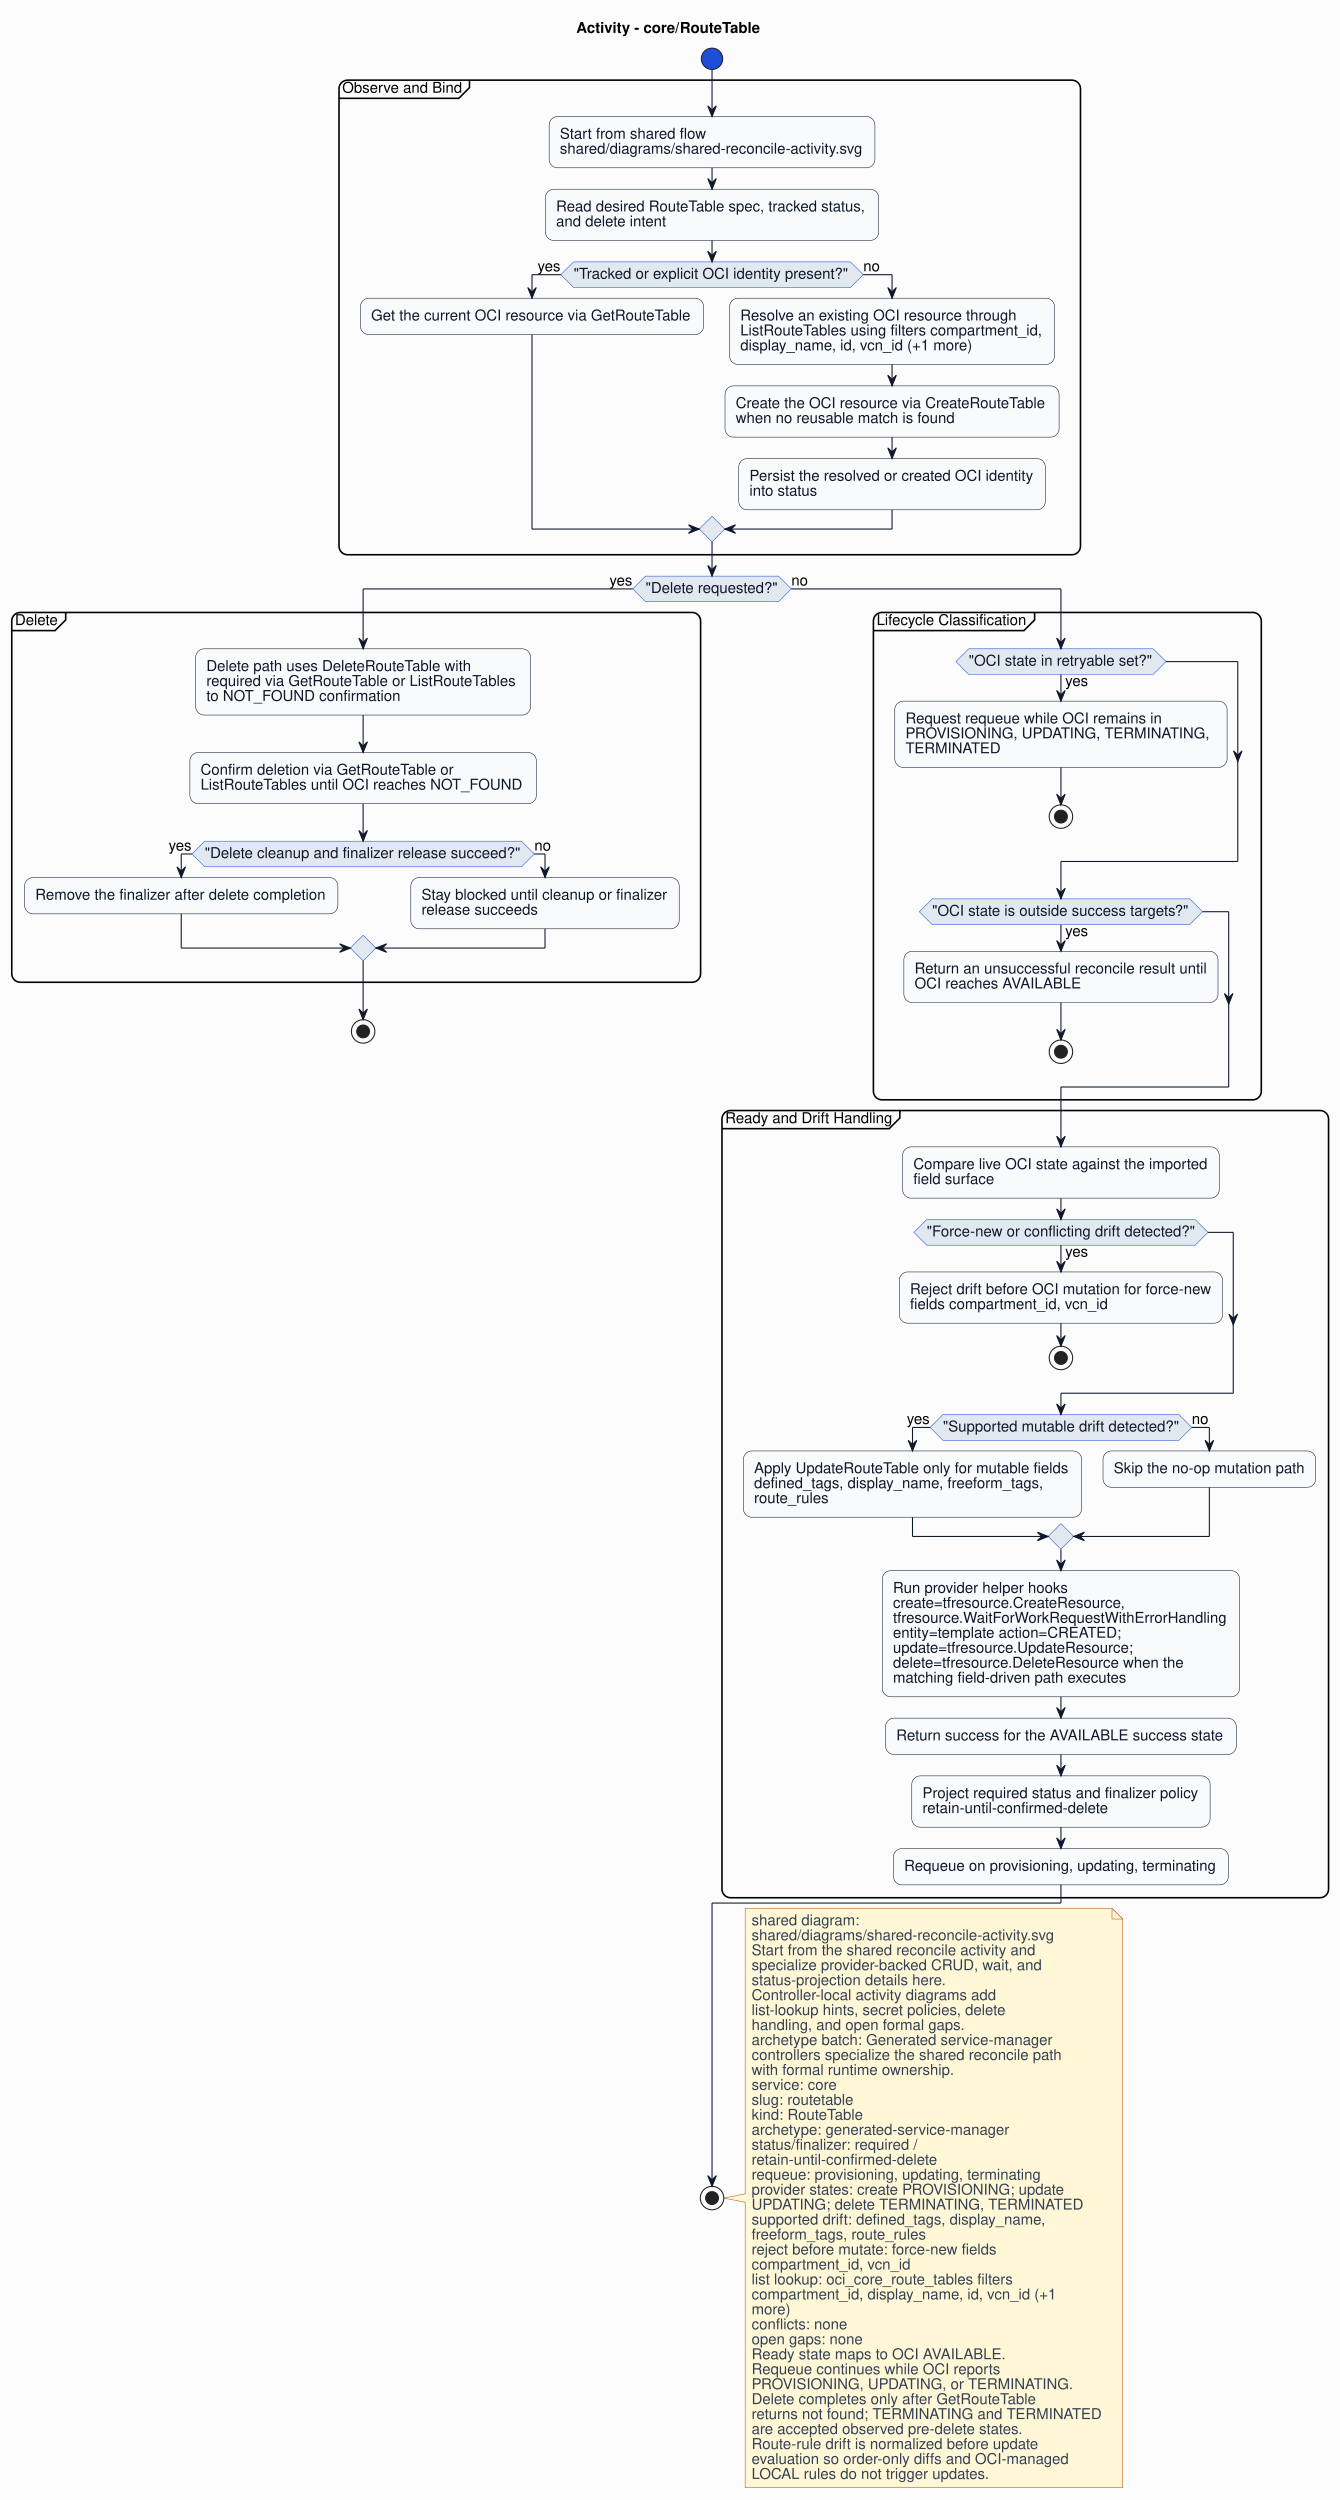
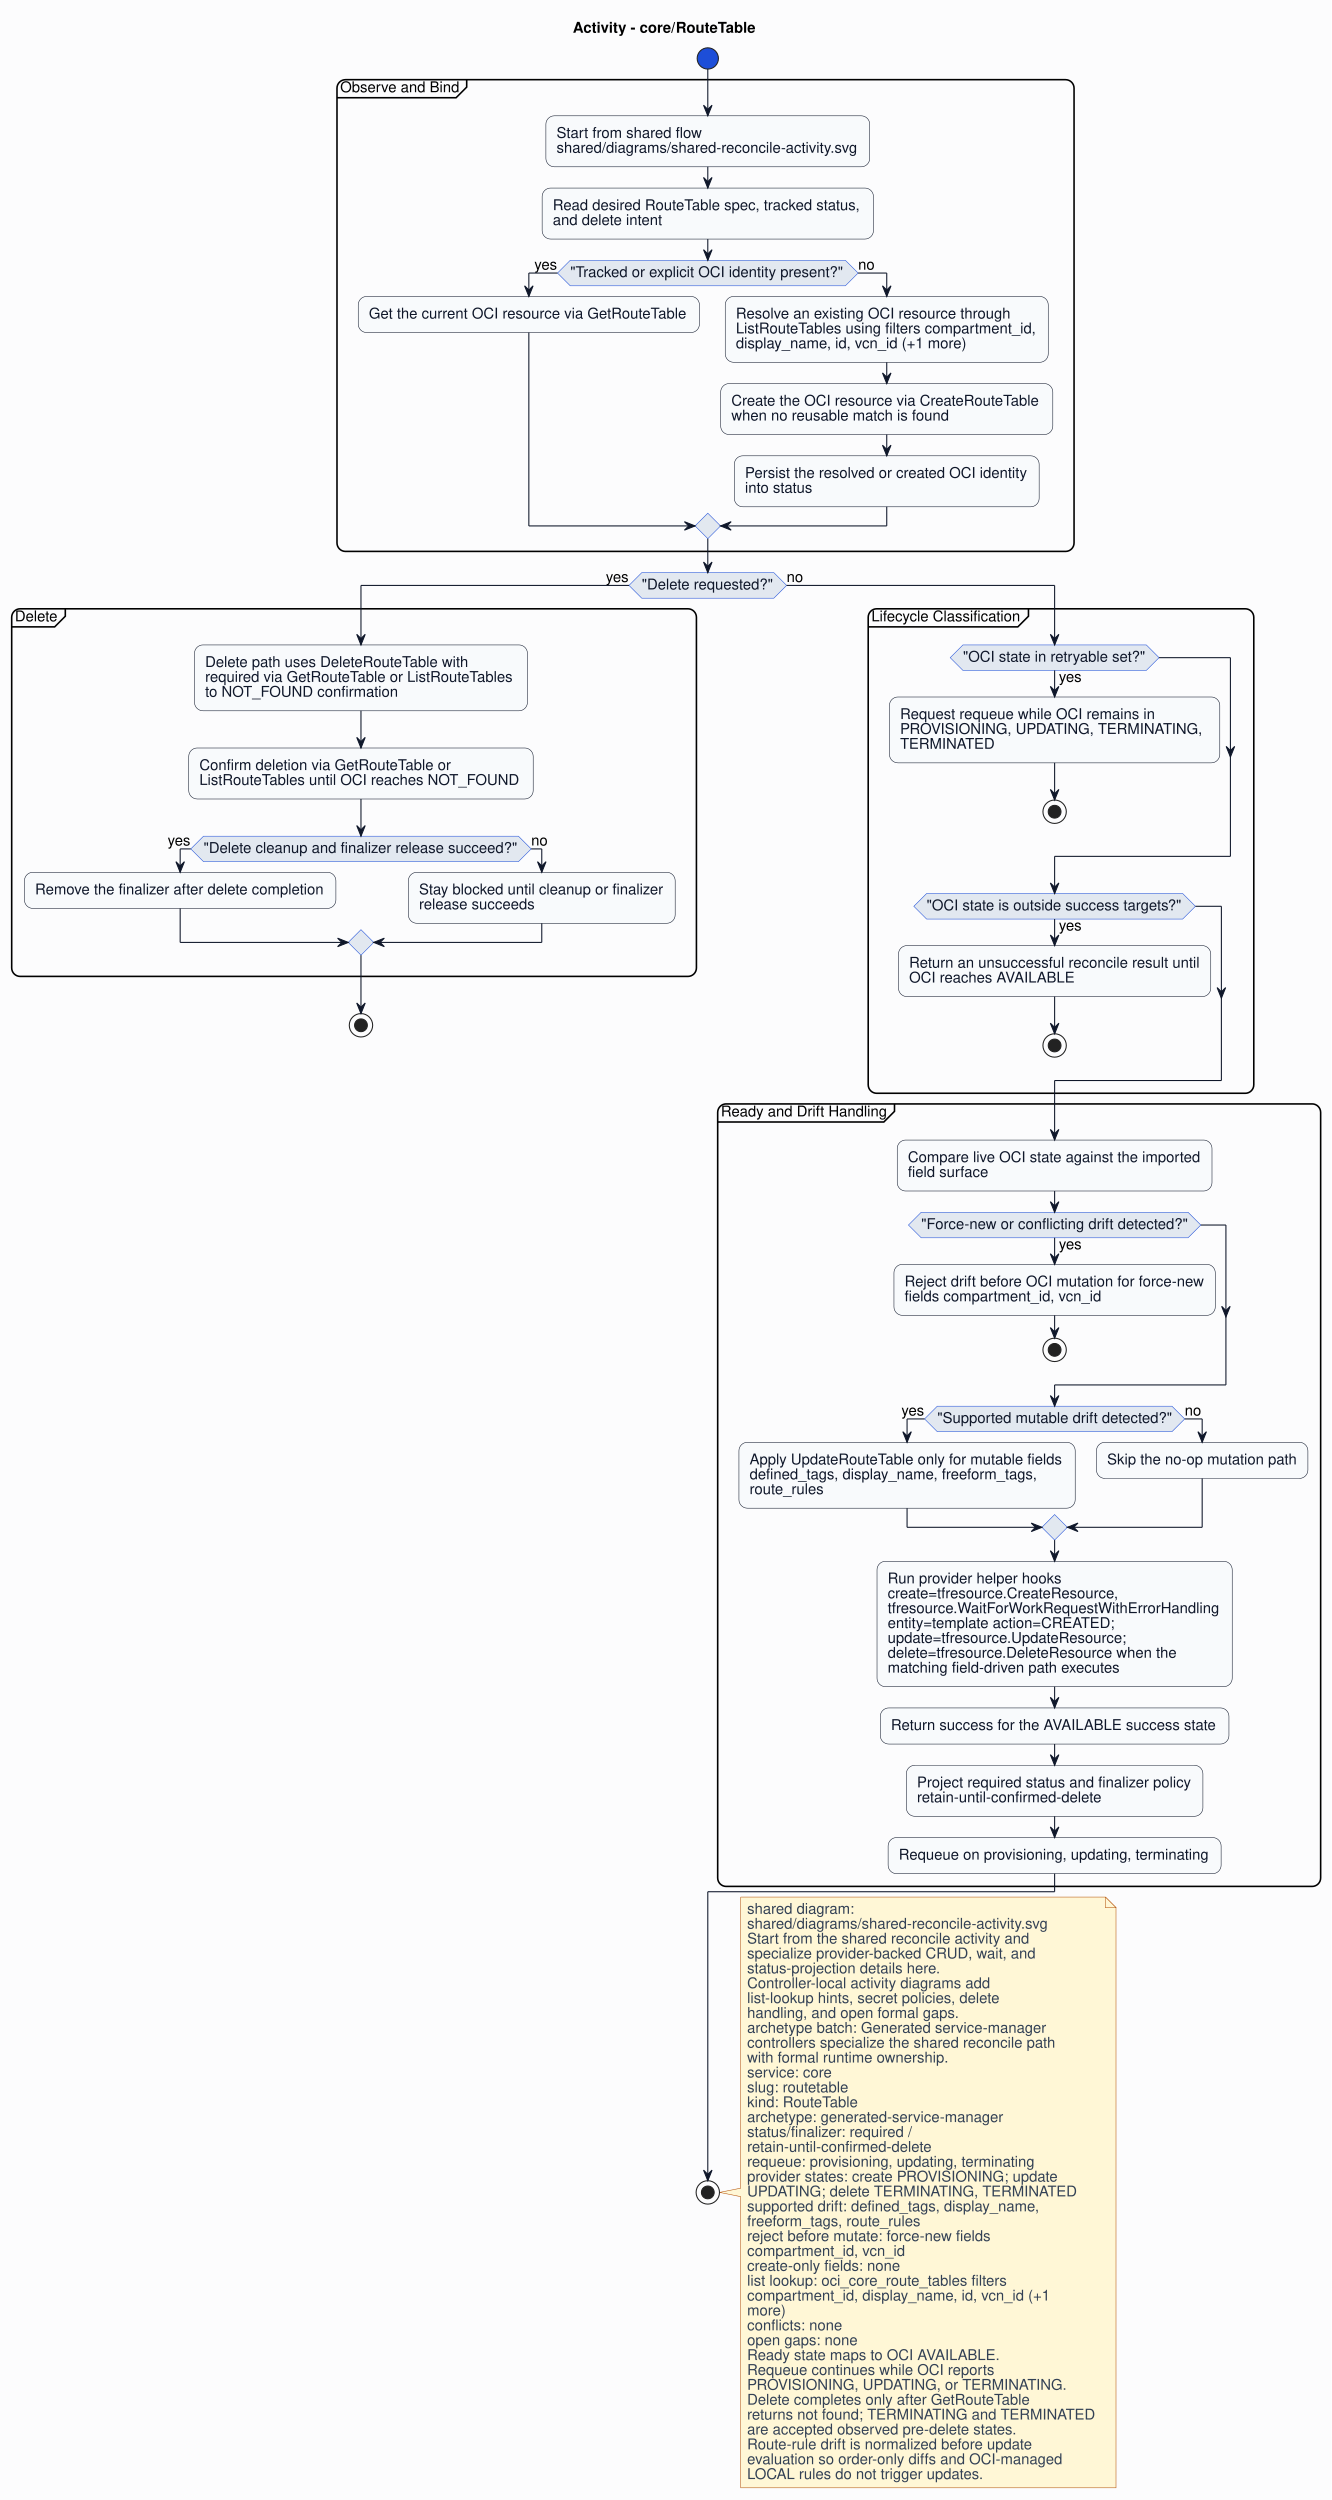
- <svg xmlns="http://www.w3.org/2000/svg" contentStyleType="text/css" data-diagram-type="ACTIVITY" height="2339px" preserveAspectRatio="none" style="width:1253px;height:2339px;background:#FCFCFD;" version="1.1" viewBox="0 0 1253 2339" width="1253px" zoomAndPan="magnify">
+ <svg xmlns="http://www.w3.org/2000/svg" contentStyleType="text/css" data-diagram-type="ACTIVITY" height="2353px" preserveAspectRatio="none" style="width:1253px;height:2353px;background:#FCFCFD;" version="1.1" viewBox="0 0 1253 2353" width="1253px" zoomAndPan="magnify">
  <defs />
  <g>
-     <rect fill="#FCFCFD" height="2339" style="stroke:none;stroke-width:1;" width="1253" x="0" y="0" />
+     <rect fill="#FCFCFD" height="2353" style="stroke:none;stroke-width:1;" width="1253" x="0" y="0" />
    <g class="title" data-source-line="10">
      <text fill="#000000" font-family="Helvetica" font-size="14" font-weight="bold" lengthAdjust="spacing" textLength="172.703" x="539.143" y="30.78">Activity - core/RouteTable</text>
    </g>
    <ellipse cx="666.177" cy="55" fill="#1D4ED8" rx="10" ry="10" style="stroke:#222222;stroke-width:1;" />
    <rect fill="none" height="444" rx="8" ry="8" style="stroke:#000000;stroke-width:1.5;" width="693.722" x="317.178" y="75" />
    <path d="M439.246,75 L439.246,82 L429.246,92 L317.178,92" fill="none" style="stroke:#000000;stroke-width:1.5;" />
    <text fill="#000000" font-family="Helvetica" font-size="14" lengthAdjust="spacing" textLength="112.068" x="320.178" y="86.78">Observe and Bind</text>
    <rect fill="#F8FAFC" height="48" rx="8" ry="8" style="stroke:#0F172A;stroke-width:0.5;" width="304.785" x="513.784" y="109" />
    <text fill="#0F172A" font-family="Helvetica" font-size="14" lengthAdjust="spacing" textLength="136.938" x="523.784" y="129.78">Start from shared flow</text>
    <text fill="#0F172A" font-family="Helvetica" font-size="14" lengthAdjust="spacing" textLength="284.785" x="523.784" y="143.78">shared/diagrams/shared-reconcile-activity.svg</text>
    <rect fill="#F8FAFC" height="48" rx="8" ry="8" style="stroke:#0F172A;stroke-width:0.5;" width="311.826" x="510.264" y="177" />
    <text fill="#0F172A" font-family="Helvetica" font-size="14" lengthAdjust="spacing" textLength="291.826" x="520.264" y="197.78">Read desired RouteTable spec, tracked status,</text>
    <text fill="#0F172A" font-family="Helvetica" font-size="14" lengthAdjust="spacing" textLength="103.53" x="520.264" y="211.78">and delete intent</text>
    <polygon fill="#E2E8F0" points="536.711,245,795.643,245,807.643,257,795.643,269,536.711,269,524.711,257,536.711,245" style="stroke:#1D4ED8;stroke-width:0.5;" />
    <text fill="#0F172A" font-family="Helvetica" font-size="14" lengthAdjust="spacing" textLength="258.932" x="536.711" y="260.78">"Tracked or explicit OCI identity present?"</text>
    <text fill="#000000" font-family="Helvetica" font-size="14" lengthAdjust="spacing" textLength="21.786" x="502.925" y="253.78">yes</text>
    <text fill="#000000" font-family="Helvetica" font-size="14" lengthAdjust="spacing" textLength="15.572" x="807.643" y="253.78">no</text>
    <rect fill="#F8FAFC" height="34" rx="8" ry="8" style="stroke:#0F172A;stroke-width:0.5;" width="321.137" x="337.178" y="279" />
    <text fill="#0F172A" font-family="Helvetica" font-size="14" lengthAdjust="spacing" textLength="301.137" x="347.178" y="299.78">Get the current OCI resource via GetRouteTable</text>
    <rect fill="#F8FAFC" height="62" rx="8" ry="8" style="stroke:#0F172A;stroke-width:0.5;" width="304.019" x="682.597" y="279" />
    <text fill="#0F172A" font-family="Helvetica" font-size="14" lengthAdjust="spacing" textLength="259.909" x="692.597" y="299.78">Resolve an existing OCI resource through</text>
    <text fill="#0F172A" font-family="Helvetica" font-size="14" lengthAdjust="spacing" textLength="284.019" x="692.597" y="313.78">ListRouteTables using filters compartment_id,</text>
    <text fill="#0F172A" font-family="Helvetica" font-size="14" lengthAdjust="spacing" textLength="218.272" x="692.597" y="327.78">display_name, id, vcn_id (+1 more)</text>
    <rect fill="#F8FAFC" height="48" rx="8" ry="8" style="stroke:#0F172A;stroke-width:0.5;" width="312.585" x="678.315" y="361" />
    <text fill="#0F172A" font-family="Helvetica" font-size="14" lengthAdjust="spacing" textLength="292.585" x="688.315" y="381.78">Create the OCI resource via CreateRouteTable</text>
    <text fill="#0F172A" font-family="Helvetica" font-size="14" lengthAdjust="spacing" textLength="205.461" x="688.315" y="395.78">when no reusable match is found</text>
    <rect fill="#F8FAFC" height="48" rx="8" ry="8" style="stroke:#0F172A;stroke-width:0.5;" width="286.896" x="691.159" y="429" />
    <text fill="#0F172A" font-family="Helvetica" font-size="14" lengthAdjust="spacing" textLength="266.896" x="701.159" y="449.78">Persist the resolved or created OCI identity</text>
    <text fill="#0F172A" font-family="Helvetica" font-size="14" lengthAdjust="spacing" textLength="63.813" x="701.159" y="463.78">into status</text>
    <polygon fill="#E2E8F0" points="666.177,483,678.177,495,666.177,507,654.177,495,666.177,483" style="stroke:#1D4ED8;stroke-width:0.5;" />
    <polygon fill="#E2E8F0" points="604,539,728.353,539,740.353,551,728.353,563,604,563,592,551,604,539" style="stroke:#1D4ED8;stroke-width:0.5;" />
    <text fill="#0F172A" font-family="Helvetica" font-size="14" lengthAdjust="spacing" textLength="124.353" x="604" y="554.78">"Delete requested?"</text>
    <text fill="#000000" font-family="Helvetica" font-size="14" lengthAdjust="spacing" textLength="21.786" x="570.214" y="547.78">yes</text>
    <text fill="#000000" font-family="Helvetica" font-size="14" lengthAdjust="spacing" textLength="15.572" x="740.353" y="547.78">no</text>
    <rect fill="none" height="346" rx="8" ry="8" style="stroke:#000000;stroke-width:1.5;" width="644.481" x="11" y="573" />
    <path d="M61.469,573 L61.469,580 L51.469,590 L11,590" fill="none" style="stroke:#000000;stroke-width:1.5;" />
    <text fill="#000000" font-family="Helvetica" font-size="14" lengthAdjust="spacing" textLength="40.469" x="14" y="584.78">Delete</text>
    <rect fill="#F8FAFC" height="62" rx="8" ry="8" style="stroke:#0F172A;stroke-width:0.5;" width="313.378" x="183.055" y="607" />
    <text fill="#0F172A" font-family="Helvetica" font-size="14" lengthAdjust="spacing" textLength="250.592" x="193.055" y="627.78">Delete path uses DeleteRouteTable with</text>
    <text fill="#0F172A" font-family="Helvetica" font-size="14" lengthAdjust="spacing" textLength="293.378" x="193.055" y="641.78">required via GetRouteTable or ListRouteTables</text>
    <text fill="#0F172A" font-family="Helvetica" font-size="14" lengthAdjust="spacing" textLength="182.82" x="193.055" y="655.78">to NOT_FOUND confirmation</text>
    <rect fill="#F8FAFC" height="48" rx="8" ry="8" style="stroke:#0F172A;stroke-width:0.5;" width="324.213" x="177.638" y="704" />
    <text fill="#0F172A" font-family="Helvetica" font-size="14" lengthAdjust="spacing" textLength="238.895" x="187.638" y="724.78">Confirm deletion via GetRouteTable or</text>
    <text fill="#0F172A" font-family="Helvetica" font-size="14" lengthAdjust="spacing" textLength="304.213" x="187.638" y="738.78">ListRouteTables until OCI reaches NOT_FOUND</text>
    <polygon fill="#E2E8F0" points="191.572,787,487.916,787,499.916,799,487.916,811,191.572,811,179.572,799,191.572,787" style="stroke:#1D4ED8;stroke-width:0.5;" />
    <text fill="#0F172A" font-family="Helvetica" font-size="14" lengthAdjust="spacing" textLength="296.345" x="191.572" y="802.78">"Delete cleanup and finalizer release succeed?"</text>
    <text fill="#000000" font-family="Helvetica" font-size="14" lengthAdjust="spacing" textLength="21.786" x="157.786" y="795.78">yes</text>
    <text fill="#000000" font-family="Helvetica" font-size="14" lengthAdjust="spacing" textLength="15.572" x="499.916" y="795.78">no</text>
    <rect fill="#F8FAFC" height="34" rx="8" ry="8" style="stroke:#0F172A;stroke-width:0.5;" width="293.144" x="23" y="821" />
    <text fill="#0F172A" font-family="Helvetica" font-size="14" lengthAdjust="spacing" textLength="273.144" x="33" y="841.78">Remove the finalizer after delete completion</text>
    <rect fill="#F8FAFC" height="48" rx="8" ry="8" style="stroke:#0F172A;stroke-width:0.5;" width="251.13" x="384.352" y="821" />
    <text fill="#0F172A" font-family="Helvetica" font-size="14" lengthAdjust="spacing" textLength="231.13" x="394.352" y="841.78">Stay blocked until cleanup or finalizer</text>
    <text fill="#0F172A" font-family="Helvetica" font-size="14" lengthAdjust="spacing" textLength="108.951" x="394.352" y="855.78">release succeeds</text>
    <polygon fill="#E2E8F0" points="339.744,875,351.744,887,339.744,899,327.744,887,339.744,875" style="stroke:#1D4ED8;stroke-width:0.5;" />
    <ellipse cx="339.744" cy="965" fill="none" rx="11" ry="11" style="stroke:#222222;stroke-width:1;" />
    <ellipse cx="339.744" cy="965" fill="#222222" rx="6" ry="6" style="stroke:#222222;stroke-width:1;" />
    <rect fill="none" height="456" rx="8" ry="8" style="stroke:#000000;stroke-width:1.5;" width="362.91" x="817.154" y="573" />
    <path d="M967.988,573 L967.988,580 L957.988,590 L817.154,590" fill="none" style="stroke:#000000;stroke-width:1.5;" />
    <text fill="#000000" font-family="Helvetica" font-size="14" lengthAdjust="spacing" textLength="140.834" x="820.154" y="584.78">Lifecycle Classification</text>
    <rect fill="#F8FAFC" height="62" rx="8" ry="8" style="stroke:#0F172A;stroke-width:0.5;" width="310.91" x="837.154" y="656" />
    <text fill="#0F172A" font-family="Helvetica" font-size="14" lengthAdjust="spacing" textLength="240.454" x="847.154" y="676.78">Request requeue while OCI remains in</text>
    <text fill="#0F172A" font-family="Helvetica" font-size="14" lengthAdjust="spacing" textLength="290.91" x="847.154" y="690.78">PROVISIONING, UPDATING, TERMINATING,</text>
    <text fill="#0F172A" font-family="Helvetica" font-size="14" lengthAdjust="spacing" textLength="91" x="847.154" y="704.78">TERMINATED</text>
    <ellipse cx="992.609" cy="764" fill="none" rx="11" ry="11" style="stroke:#222222;stroke-width:1;" />
    <ellipse cx="992.609" cy="764" fill="#222222" rx="6" ry="6" style="stroke:#222222;stroke-width:1;" />
    <polygon fill="#E2E8F0" points="906.326,607,1078.893,607,1090.893,619,1078.893,631,906.326,631,894.326,619,906.326,607" style="stroke:#1D4ED8;stroke-width:0.5;" />
    <text fill="#000000" font-family="Helvetica" font-size="14" lengthAdjust="spacing" textLength="21.786" x="996.609" y="641.78">yes</text>
    <text fill="#0F172A" font-family="Helvetica" font-size="14" lengthAdjust="spacing" textLength="172.566" x="906.326" y="622.78">"OCI state in retryable set?"</text>
    <rect fill="#F8FAFC" height="48" rx="8" ry="8" style="stroke:#0F172A;stroke-width:0.5;" width="293.916" x="845.651" y="890" />
    <text fill="#0F172A" font-family="Helvetica" font-size="14" lengthAdjust="spacing" textLength="273.916" x="855.651" y="910.78">Return an unsuccessful reconcile result until</text>
    <text fill="#0F172A" font-family="Helvetica" font-size="14" lengthAdjust="spacing" textLength="157.965" x="855.651" y="924.78">OCI reaches AVAILABLE</text>
    <ellipse cx="992.609" cy="984" fill="none" rx="11" ry="11" style="stroke:#222222;stroke-width:1;" />
    <ellipse cx="992.609" cy="984" fill="#222222" rx="6" ry="6" style="stroke:#222222;stroke-width:1;" />
    <polygon fill="#E2E8F0" points="872.088,841,1113.13,841,1125.13,853,1113.13,865,872.088,865,860.088,853,872.088,841" style="stroke:#1D4ED8;stroke-width:0.5;" />
    <text fill="#000000" font-family="Helvetica" font-size="14" lengthAdjust="spacing" textLength="21.786" x="996.609" y="875.78">yes</text>
    <text fill="#0F172A" font-family="Helvetica" font-size="14" lengthAdjust="spacing" textLength="241.042" x="872.088" y="856.78">"OCI state is outside success targets?"</text>
    <rect fill="none" height="736.5" rx="8" ry="8" style="stroke:#000000;stroke-width:1.5;" width="567.508" x="675.481" y="1039" />
    <path d="M841.901,1039 L841.901,1046 L831.901,1056 L675.481,1056" fill="none" style="stroke:#000000;stroke-width:1.5;" />
    <text fill="#000000" font-family="Helvetica" font-size="14" lengthAdjust="spacing" textLength="156.42" x="678.481" y="1050.78">Ready and Drift Handling</text>
    <rect fill="#F8FAFC" height="48" rx="8" ry="8" style="stroke:#0F172A;stroke-width:0.5;" width="296.24" x="844.489" y="1073" />
    <text fill="#0F172A" font-family="Helvetica" font-size="14" lengthAdjust="spacing" textLength="276.24" x="854.489" y="1093.78">Compare live OCI state against the imported</text>
    <text fill="#0F172A" font-family="Helvetica" font-size="14" lengthAdjust="spacing" textLength="75.482" x="854.489" y="1107.78">field surface</text>
    <rect fill="#F8FAFC" height="48" rx="8" ry="8" style="stroke:#0F172A;stroke-width:0.5;" width="302.447" x="841.386" y="1190" />
    <text fill="#0F172A" font-family="Helvetica" font-size="14" lengthAdjust="spacing" textLength="282.447" x="851.386" y="1210.78">Reject drift before OCI mutation for force-new</text>
    <text fill="#0F172A" font-family="Helvetica" font-size="14" lengthAdjust="spacing" textLength="185.199" x="851.386" y="1224.78">fields compartment_id, vcn_id</text>
    <ellipse cx="992.609" cy="1270.5" fill="none" rx="11" ry="11" style="stroke:#222222;stroke-width:1;" />
    <ellipse cx="992.609" cy="1270.5" fill="#222222" rx="6" ry="6" style="stroke:#222222;stroke-width:1;" />
    <polygon fill="#E2E8F0" points="867.026,1141,1118.192,1141,1130.192,1153,1118.192,1165,867.026,1165,855.026,1153,867.026,1141" style="stroke:#1D4ED8;stroke-width:0.5;" />
    <text fill="#000000" font-family="Helvetica" font-size="14" lengthAdjust="spacing" textLength="21.786" x="996.609" y="1175.78">yes</text>
    <text fill="#0F172A" font-family="Helvetica" font-size="14" lengthAdjust="spacing" textLength="251.166" x="867.026" y="1156.78">"Force-new or conflicting drift detected?"</text>
    <polygon fill="#E2E8F0" points="882.182,1323.5,1103.037,1323.5,1115.037,1335.5,1103.037,1347.5,882.182,1347.5,870.182,1335.5,882.182,1323.5" style="stroke:#1D4ED8;stroke-width:0.5;" />
    <text fill="#0F172A" font-family="Helvetica" font-size="14" lengthAdjust="spacing" textLength="220.856" x="882.182" y="1339.28">"Supported mutable drift detected?"</text>
    <text fill="#000000" font-family="Helvetica" font-size="14" lengthAdjust="spacing" textLength="21.786" x="848.395" y="1332.28">yes</text>
    <text fill="#000000" font-family="Helvetica" font-size="14" lengthAdjust="spacing" textLength="15.572" x="1115.037" y="1332.28">no</text>
    <rect fill="#F8FAFC" height="62" rx="8" ry="8" style="stroke:#0F172A;stroke-width:0.5;" width="316.502" x="695.481" y="1357.5" />
    <text fill="#0F172A" font-family="Helvetica" font-size="14" lengthAdjust="spacing" textLength="296.502" x="705.481" y="1378.28">Apply UpdateRouteTable only for mutable fields</text>
    <text fill="#0F172A" font-family="Helvetica" font-size="14" lengthAdjust="spacing" textLength="272.385" x="705.481" y="1392.28">defined_tags, display_name, freeform_tags,</text>
    <text fill="#0F172A" font-family="Helvetica" font-size="14" lengthAdjust="spacing" textLength="70.041" x="705.481" y="1406.28">route_rules</text>
    <rect fill="#F8FAFC" height="34" rx="8" ry="8" style="stroke:#0F172A;stroke-width:0.5;" width="199.006" x="1031.983" y="1357.5" />
    <text fill="#0F172A" font-family="Helvetica" font-size="14" lengthAdjust="spacing" textLength="179.006" x="1041.983" y="1378.28">Skip the no-op mutation path</text>
    <polygon fill="#E2E8F0" points="992.609,1425.5,1004.609,1437.5,992.609,1449.5,980.609,1437.5,992.609,1425.5" style="stroke:#1D4ED8;stroke-width:0.5;" />
    <rect fill="#F8FAFC" height="118" rx="8" ry="8" style="stroke:#0F172A;stroke-width:0.5;" width="334.316" x="825.451" y="1469.5" />
    <text fill="#0F172A" font-family="Helvetica" font-size="14" lengthAdjust="spacing" textLength="164.206" x="835.451" y="1490.28">Run provider helper hooks</text>
    <text fill="#0F172A" font-family="Helvetica" font-size="14" lengthAdjust="spacing" textLength="219.051" x="835.451" y="1504.28">create=tfresource.CreateResource,</text>
    <text fill="#0F172A" font-family="Helvetica" font-size="14" lengthAdjust="spacing" textLength="314.316" x="835.451" y="1518.28">tfresource.WaitForWorkRequestWithErrorHandling</text>
    <text fill="#0F172A" font-family="Helvetica" font-size="14" lengthAdjust="spacing" textLength="215.544" x="835.451" y="1532.28">entity=template action=CREATED;</text>
    <text fill="#0F172A" font-family="Helvetica" font-size="14" lengthAdjust="spacing" textLength="226.085" x="835.451" y="1546.28">update=tfresource.UpdateResource;</text>
    <text fill="#0F172A" font-family="Helvetica" font-size="14" lengthAdjust="spacing" textLength="273.554" x="835.451" y="1560.28">delete=tfresource.DeleteResource when the</text>
    <text fill="#0F172A" font-family="Helvetica" font-size="14" lengthAdjust="spacing" textLength="220.233" x="835.451" y="1574.28">matching field-driven path executes</text>
    <rect fill="#F8FAFC" height="34" rx="8" ry="8" style="stroke:#0F172A;stroke-width:0.5;" width="328.144" x="828.538" y="1607.5" />
    <text fill="#0F172A" font-family="Helvetica" font-size="14" lengthAdjust="spacing" textLength="308.144" x="838.538" y="1628.28">Return success for the AVAILABLE success state</text>
    <rect fill="#F8FAFC" height="48" rx="8" ry="8" style="stroke:#0F172A;stroke-width:0.5;" width="279.13" x="853.044" y="1661.5" />
    <text fill="#0F172A" font-family="Helvetica" font-size="14" lengthAdjust="spacing" textLength="259.13" x="863.044" y="1682.28">Project required status and finalizer policy</text>
    <text fill="#0F172A" font-family="Helvetica" font-size="14" lengthAdjust="spacing" textLength="174.303" x="863.044" y="1696.28">retain-until-confirmed-delete</text>
    <rect fill="#F8FAFC" height="34" rx="8" ry="8" style="stroke:#0F172A;stroke-width:0.5;" width="313.419" x="835.9" y="1729.5" />
    <text fill="#0F172A" font-family="Helvetica" font-size="14" lengthAdjust="spacing" textLength="293.419" x="845.9" y="1750.28">Requeue on provisioning, updating, terminating</text>
-     <path d="M697.177,1785.5 L697.177,2052.5 L677.177,2056.5 L697.177,2060.5 L697.177,2327.5 A0,0 0 0 0 697.177,2327.5 L1050.383,2327.5 A0,0 0 0 0 1050.383,2327.5 L1050.383,1795.5 L1040.383,1785.5 L697.177,1785.5 A0,0 0 0 0 697.177,1785.5" fill="#FFF7D6" style="stroke:#B45309;stroke-width:0.5;" />
+     <path d="M697.177,1785.5 L697.177,2059.5 L677.177,2063.5 L697.177,2067.5 L697.177,2341.5 A0,0 0 0 0 697.177,2341.5 L1050.383,2341.5 A0,0 0 0 0 1050.383,2341.5 L1050.383,1795.5 L1040.383,1785.5 L697.177,1785.5 A0,0 0 0 0 697.177,1785.5" fill="#FFF7D6" style="stroke:#B45309;stroke-width:0.5;" />
    <path d="M1040.383,1785.5 L1040.383,1795.5 L1050.383,1795.5 L1040.383,1785.5" fill="#FFF7D6" style="stroke:#B45309;stroke-width:0.5;" />
    <text fill="#334155" font-family="Helvetica" font-size="14" lengthAdjust="spacing" textLength="101.165" x="703.177" y="1801.28">shared diagram:</text>
    <text fill="#334155" font-family="Helvetica" font-size="14" lengthAdjust="spacing" textLength="284.785" x="703.177" y="1815.28">shared/diagrams/shared-reconcile-activity.svg</text>
    <text fill="#334155" font-family="Helvetica" font-size="14" lengthAdjust="spacing" textLength="265.344" x="703.177" y="1829.28">Start from the shared reconcile activity and</text>
    <text fill="#334155" font-family="Helvetica" font-size="14" lengthAdjust="spacing" textLength="273.896" x="703.177" y="1843.28">specialize provider-backed CRUD, wait, and</text>
    <text fill="#334155" font-family="Helvetica" font-size="14" lengthAdjust="spacing" textLength="182.875" x="703.177" y="1857.28">status-projection details here.</text>
    <text fill="#334155" font-family="Helvetica" font-size="14" lengthAdjust="spacing" textLength="229.537" x="703.177" y="1871.28">Controller-local activity diagrams add</text>
    <text fill="#334155" font-family="Helvetica" font-size="14" lengthAdjust="spacing" textLength="238.895" x="703.177" y="1885.28">list-lookup hints, secret policies, delete</text>
    <text fill="#334155" font-family="Helvetica" font-size="14" lengthAdjust="spacing" textLength="200.033" x="703.177" y="1899.28">handling, and open formal gaps.</text>
    <text fill="#334155" font-family="Helvetica" font-size="14" lengthAdjust="spacing" textLength="281.709" x="703.177" y="1913.28">archetype batch: Generated service-manager</text>
    <text fill="#334155" font-family="Helvetica" font-size="14" lengthAdjust="spacing" textLength="291.047" x="703.177" y="1927.28">controllers specialize the shared reconcile path</text>
    <text fill="#334155" font-family="Helvetica" font-size="14" lengthAdjust="spacing" textLength="189.848" x="703.177" y="1941.28">with formal runtime ownership.</text>
    <text fill="#334155" font-family="Helvetica" font-size="14" lengthAdjust="spacing" textLength="79.358" x="703.177" y="1955.28">service: core</text>
    <text fill="#334155" font-family="Helvetica" font-size="14" lengthAdjust="spacing" textLength="95.731" x="703.177" y="1969.28">slug: routetable</text>
    <text fill="#334155" font-family="Helvetica" font-size="14" lengthAdjust="spacing" textLength="105.841" x="703.177" y="1983.28">kind: RouteTable</text>
    <text fill="#334155" font-family="Helvetica" font-size="14" lengthAdjust="spacing" textLength="241.24" x="703.177" y="1997.28">archetype: generated-service-manager</text>
    <text fill="#334155" font-family="Helvetica" font-size="14" lengthAdjust="spacing" textLength="156.406" x="703.177" y="2011.28">status/finalizer: required /</text>
    <text fill="#334155" font-family="Helvetica" font-size="14" lengthAdjust="spacing" textLength="174.303" x="703.177" y="2025.28">retain-until-confirmed-delete</text>
    <text fill="#334155" font-family="Helvetica" font-size="14" lengthAdjust="spacing" textLength="272.398" x="703.177" y="2039.28">requeue: provisioning, updating, terminating</text>
    <text fill="#334155" font-family="Helvetica" font-size="14" lengthAdjust="spacing" textLength="295.682" x="703.177" y="2053.28">provider states: create PROVISIONING; update</text>
    <text fill="#334155" font-family="Helvetica" font-size="14" lengthAdjust="spacing" textLength="317.372" x="703.177" y="2067.28">UPDATING; delete TERMINATING, TERMINATED</text>
    <text fill="#334155" font-family="Helvetica" font-size="14" lengthAdjust="spacing" textLength="275.509" x="703.177" y="2081.28">supported drift: defined_tags, display_name,</text>
    <text fill="#334155" font-family="Helvetica" font-size="14" lengthAdjust="spacing" textLength="164.192" x="703.177" y="2095.28">freeform_tags, route_rules</text>
    <text fill="#334155" font-family="Helvetica" font-size="14" lengthAdjust="spacing" textLength="230.33" x="703.177" y="2109.28">reject before mutate: force-new fields</text>
    <text fill="#334155" font-family="Helvetica" font-size="14" lengthAdjust="spacing" textLength="148.627" x="703.177" y="2123.28">compartment_id, vcn_id</text>
-     <text fill="#334155" font-family="Helvetica" font-size="14" lengthAdjust="spacing" textLength="245.13" x="703.177" y="2137.28">list lookup: oci_core_route_tables filters</text>
-     <text fill="#334155" font-family="Helvetica" font-size="14" lengthAdjust="spacing" textLength="285.981" x="703.177" y="2151.28">compartment_id, display_name, id, vcn_id (+1</text>
-     <text fill="#334155" font-family="Helvetica" font-size="14" lengthAdjust="spacing" textLength="36.559" x="703.177" y="2165.28">more)</text>
-     <text fill="#334155" font-family="Helvetica" font-size="14" lengthAdjust="spacing" textLength="89.496" x="703.177" y="2179.28">conflicts: none</text>
-     <text fill="#334155" font-family="Helvetica" font-size="14" lengthAdjust="spacing" textLength="104.316" x="703.177" y="2193.28">open gaps: none</text>
-     <text fill="#334155" font-family="Helvetica" font-size="14" lengthAdjust="spacing" textLength="240.447" x="703.177" y="2207.28">Ready state maps to OCI AVAILABLE.</text>
-     <text fill="#334155" font-family="Helvetica" font-size="14" lengthAdjust="spacing" textLength="232.682" x="703.177" y="2221.28">Requeue continues while OCI reports</text>
-     <text fill="#334155" font-family="Helvetica" font-size="14" lengthAdjust="spacing" textLength="307.248" x="703.177" y="2235.28">PROVISIONING, UPDATING, or TERMINATING.</text>
-     <text fill="#334155" font-family="Helvetica" font-size="14" lengthAdjust="spacing" textLength="268.475" x="703.177" y="2249.28">Delete completes only after GetRouteTable</text>
-     <text fill="#334155" font-family="Helvetica" font-size="14" lengthAdjust="spacing" textLength="332.206" x="703.177" y="2263.28">returns not found; TERMINATING and TERMINATED</text>
-     <text fill="#334155" font-family="Helvetica" font-size="14" lengthAdjust="spacing" textLength="254.488" x="703.177" y="2277.28">are accepted observed pre-delete states.</text>
-     <text fill="#334155" font-family="Helvetica" font-size="14" lengthAdjust="spacing" textLength="269.254" x="703.177" y="2291.28">Route-rule drift is normalized before update</text>
-     <text fill="#334155" font-family="Helvetica" font-size="14" lengthAdjust="spacing" textLength="298.054" x="703.177" y="2305.28">evaluation so order-only diffs and OCI-managed</text>
-     <text fill="#334155" font-family="Helvetica" font-size="14" lengthAdjust="spacing" textLength="224.13" x="703.177" y="2319.28">LOCAL rules do not trigger updates.</text>
-     <ellipse cx="666.177" cy="2056.5" fill="none" rx="11" ry="11" style="stroke:#222222;stroke-width:1;" />
-     <ellipse cx="666.177" cy="2056.5" fill="#222222" rx="6" ry="6" style="stroke:#222222;stroke-width:1;" />
+     <text fill="#334155" font-family="Helvetica" font-size="14" lengthAdjust="spacing" textLength="144.751" x="703.177" y="2137.28">create-only fields: none</text>
+     <text fill="#334155" font-family="Helvetica" font-size="14" lengthAdjust="spacing" textLength="245.13" x="703.177" y="2151.28">list lookup: oci_core_route_tables filters</text>
+     <text fill="#334155" font-family="Helvetica" font-size="14" lengthAdjust="spacing" textLength="285.981" x="703.177" y="2165.28">compartment_id, display_name, id, vcn_id (+1</text>
+     <text fill="#334155" font-family="Helvetica" font-size="14" lengthAdjust="spacing" textLength="36.559" x="703.177" y="2179.28">more)</text>
+     <text fill="#334155" font-family="Helvetica" font-size="14" lengthAdjust="spacing" textLength="89.496" x="703.177" y="2193.28">conflicts: none</text>
+     <text fill="#334155" font-family="Helvetica" font-size="14" lengthAdjust="spacing" textLength="104.316" x="703.177" y="2207.28">open gaps: none</text>
+     <text fill="#334155" font-family="Helvetica" font-size="14" lengthAdjust="spacing" textLength="240.447" x="703.177" y="2221.28">Ready state maps to OCI AVAILABLE.</text>
+     <text fill="#334155" font-family="Helvetica" font-size="14" lengthAdjust="spacing" textLength="232.682" x="703.177" y="2235.28">Requeue continues while OCI reports</text>
+     <text fill="#334155" font-family="Helvetica" font-size="14" lengthAdjust="spacing" textLength="307.248" x="703.177" y="2249.28">PROVISIONING, UPDATING, or TERMINATING.</text>
+     <text fill="#334155" font-family="Helvetica" font-size="14" lengthAdjust="spacing" textLength="268.475" x="703.177" y="2263.28">Delete completes only after GetRouteTable</text>
+     <text fill="#334155" font-family="Helvetica" font-size="14" lengthAdjust="spacing" textLength="332.206" x="703.177" y="2277.28">returns not found; TERMINATING and TERMINATED</text>
+     <text fill="#334155" font-family="Helvetica" font-size="14" lengthAdjust="spacing" textLength="254.488" x="703.177" y="2291.28">are accepted observed pre-delete states.</text>
+     <text fill="#334155" font-family="Helvetica" font-size="14" lengthAdjust="spacing" textLength="269.254" x="703.177" y="2305.28">Route-rule drift is normalized before update</text>
+     <text fill="#334155" font-family="Helvetica" font-size="14" lengthAdjust="spacing" textLength="298.054" x="703.177" y="2319.28">evaluation so order-only diffs and OCI-managed</text>
+     <text fill="#334155" font-family="Helvetica" font-size="14" lengthAdjust="spacing" textLength="224.13" x="703.177" y="2333.28">LOCAL rules do not trigger updates.</text>
+     <ellipse cx="666.177" cy="2063.5" fill="none" rx="11" ry="11" style="stroke:#222222;stroke-width:1;" />
+     <ellipse cx="666.177" cy="2063.5" fill="#222222" rx="6" ry="6" style="stroke:#222222;stroke-width:1;" />
    <line style="stroke:#0F172A;stroke-width:1;" x1="666.177" x2="666.177" y1="157" y2="177" />
    <polygon fill="#0F172A" points="662.177,167,666.177,177,670.177,167,666.177,171" style="stroke:#0F172A;stroke-width:1;" />
    <line style="stroke:#0F172A;stroke-width:1;" x1="834.607" x2="834.607" y1="341" y2="361" />
    <polygon fill="#0F172A" points="830.607,351,834.607,361,838.607,351,834.607,355" style="stroke:#0F172A;stroke-width:1;" />
    <line style="stroke:#0F172A;stroke-width:1;" x1="834.607" x2="834.607" y1="409" y2="429" />
    <polygon fill="#0F172A" points="830.607,419,834.607,429,838.607,419,834.607,423" style="stroke:#0F172A;stroke-width:1;" />
    <line style="stroke:#0F172A;stroke-width:1;" x1="524.711" x2="497.746" y1="257" y2="257" />
    <line style="stroke:#0F172A;stroke-width:1;" x1="497.746" x2="497.746" y1="257" y2="279" />
    <polygon fill="#0F172A" points="493.746,269,497.746,279,501.746,269,497.746,273" style="stroke:#0F172A;stroke-width:1;" />
    <line style="stroke:#0F172A;stroke-width:1;" x1="807.643" x2="834.607" y1="257" y2="257" />
    <line style="stroke:#0F172A;stroke-width:1;" x1="834.607" x2="834.607" y1="257" y2="279" />
    <polygon fill="#0F172A" points="830.607,269,834.607,279,838.607,269,834.607,273" style="stroke:#0F172A;stroke-width:1;" />
    <line style="stroke:#0F172A;stroke-width:1;" x1="497.746" x2="497.746" y1="313" y2="495" />
    <line style="stroke:#0F172A;stroke-width:1;" x1="497.746" x2="654.177" y1="495" y2="495" />
    <polygon fill="#0F172A" points="644.177,491,654.177,495,644.177,499,648.177,495" style="stroke:#0F172A;stroke-width:1;" />
    <line style="stroke:#0F172A;stroke-width:1;" x1="834.607" x2="834.607" y1="477" y2="495" />
    <line style="stroke:#0F172A;stroke-width:1;" x1="834.607" x2="678.177" y1="495" y2="495" />
    <polygon fill="#0F172A" points="688.177,491,678.177,495,688.177,499,684.177,495" style="stroke:#0F172A;stroke-width:1;" />
    <line style="stroke:#0F172A;stroke-width:1;" x1="666.177" x2="666.177" y1="225" y2="245" />
    <polygon fill="#0F172A" points="662.177,235,666.177,245,670.177,235,666.177,239" style="stroke:#0F172A;stroke-width:1;" />
    <line style="stroke:#0F172A;stroke-width:1;" x1="666.177" x2="666.177" y1="65" y2="109" />
    <polygon fill="#0F172A" points="662.177,99,666.177,109,670.177,99,666.177,103" style="stroke:#0F172A;stroke-width:1;" />
    <line style="stroke:#0F172A;stroke-width:1;" x1="339.744" x2="339.744" y1="669" y2="704" />
    <polygon fill="#0F172A" points="335.744,694,339.744,704,343.744,694,339.744,698" style="stroke:#0F172A;stroke-width:1;" />
    <line style="stroke:#0F172A;stroke-width:1;" x1="179.572" x2="169.572" y1="799" y2="799" />
    <line style="stroke:#0F172A;stroke-width:1;" x1="169.572" x2="169.572" y1="799" y2="821" />
    <polygon fill="#0F172A" points="165.572,811,169.572,821,173.572,811,169.572,815" style="stroke:#0F172A;stroke-width:1;" />
    <line style="stroke:#0F172A;stroke-width:1;" x1="499.916" x2="509.916" y1="799" y2="799" />
    <line style="stroke:#0F172A;stroke-width:1;" x1="509.916" x2="509.916" y1="799" y2="821" />
    <polygon fill="#0F172A" points="505.916,811,509.916,821,513.917,811,509.916,815" style="stroke:#0F172A;stroke-width:1;" />
    <line style="stroke:#0F172A;stroke-width:1;" x1="169.572" x2="169.572" y1="855" y2="887" />
    <line style="stroke:#0F172A;stroke-width:1;" x1="169.572" x2="327.744" y1="887" y2="887" />
    <polygon fill="#0F172A" points="317.744,883,327.744,887,317.744,891,321.744,887" style="stroke:#0F172A;stroke-width:1;" />
    <line style="stroke:#0F172A;stroke-width:1;" x1="509.916" x2="509.916" y1="869" y2="887" />
    <line style="stroke:#0F172A;stroke-width:1;" x1="509.916" x2="351.744" y1="887" y2="887" />
    <polygon fill="#0F172A" points="361.744,883,351.744,887,361.744,891,357.744,887" style="stroke:#0F172A;stroke-width:1;" />
    <line style="stroke:#0F172A;stroke-width:1;" x1="339.744" x2="339.744" y1="752" y2="787" />
    <polygon fill="#0F172A" points="335.744,777,339.744,787,343.744,777,339.744,781" style="stroke:#0F172A;stroke-width:1;" />
    <line style="stroke:#0F172A;stroke-width:1;" x1="339.744" x2="339.744" y1="899" y2="954" />
    <polygon fill="#0F172A" points="335.744,944,339.744,954,343.744,944,339.744,948" style="stroke:#0F172A;stroke-width:1;" />
    <line style="stroke:#0F172A;stroke-width:1;" x1="992.609" x2="992.609" y1="718" y2="753" />
    <polygon fill="#0F172A" points="988.609,743,992.609,753,996.609,743,992.609,747" style="stroke:#0F172A;stroke-width:1;" />
    <line style="stroke:#0F172A;stroke-width:1;" x1="992.609" x2="992.609" y1="631" y2="656" />
    <polygon fill="#0F172A" points="988.609,646,992.609,656,996.609,646,992.609,650" style="stroke:#0F172A;stroke-width:1;" />
    <line style="stroke:#0F172A;stroke-width:1;" x1="1090.893" x2="1158.064" y1="619" y2="619" />
    <polygon fill="#0F172A" points="1154.064,702.5,1158.064,712.5,1162.064,702.5,1158.064,706.5" style="stroke:#0F172A;stroke-width:1;" />
    <line style="stroke:#0F172A;stroke-width:1;" x1="1158.064" x2="1158.064" y1="619" y2="806" />
    <line style="stroke:#0F172A;stroke-width:1;" x1="1158.064" x2="992.609" y1="806" y2="806" />
    <line style="stroke:#0F172A;stroke-width:1;" x1="992.609" x2="992.609" y1="806" y2="841" />
    <polygon fill="#0F172A" points="988.609,831,992.609,841,996.609,831,992.609,835" style="stroke:#0F172A;stroke-width:1;" />
    <line style="stroke:#0F172A;stroke-width:1;" x1="992.609" x2="992.609" y1="938" y2="973" />
    <polygon fill="#0F172A" points="988.609,963,992.609,973,996.609,963,992.609,967" style="stroke:#0F172A;stroke-width:1;" />
    <line style="stroke:#0F172A;stroke-width:1;" x1="992.609" x2="992.609" y1="865" y2="890" />
    <polygon fill="#0F172A" points="988.609,880,992.609,890,996.609,880,992.609,884" style="stroke:#0F172A;stroke-width:1;" />
    <line style="stroke:#0F172A;stroke-width:1;" x1="1125.13" x2="1149.567" y1="853" y2="853" />
    <polygon fill="#0F172A" points="1145.567,929.5,1149.567,939.5,1153.567,929.5,1149.567,933.5" style="stroke:#0F172A;stroke-width:1;" />
    <line style="stroke:#0F172A;stroke-width:1;" x1="1149.567" x2="1149.567" y1="853" y2="1017" />
    <line style="stroke:#0F172A;stroke-width:1;" x1="1149.567" x2="992.609" y1="1017" y2="1017" />
    <line style="stroke:#0F172A;stroke-width:1;" x1="992.609" x2="992.609" y1="1017" y2="1073" />
    <polygon fill="#0F172A" points="988.609,1063,992.609,1073,996.609,1063,992.609,1067" style="stroke:#0F172A;stroke-width:1;" />
    <line style="stroke:#0F172A;stroke-width:1;" x1="992.609" x2="992.609" y1="1238" y2="1259.5" />
    <polygon fill="#0F172A" points="988.609,1249.5,992.609,1259.5,996.609,1249.5,992.609,1253.5" style="stroke:#0F172A;stroke-width:1;" />
    <line style="stroke:#0F172A;stroke-width:1;" x1="992.609" x2="992.609" y1="1165" y2="1190" />
    <polygon fill="#0F172A" points="988.609,1180,992.609,1190,996.609,1180,992.609,1184" style="stroke:#0F172A;stroke-width:1;" />
    <line style="stroke:#0F172A;stroke-width:1;" x1="1130.192" x2="1153.833" y1="1153" y2="1153" />
    <polygon fill="#0F172A" points="1149.833,1229.5,1153.833,1239.5,1157.833,1229.5,1153.833,1233.5" style="stroke:#0F172A;stroke-width:1;" />
    <line style="stroke:#0F172A;stroke-width:1;" x1="1153.833" x2="1153.833" y1="1153" y2="1303.5" />
    <line style="stroke:#0F172A;stroke-width:1;" x1="1153.833" x2="992.609" y1="1303.5" y2="1303.5" />
    <line style="stroke:#0F172A;stroke-width:1;" x1="992.609" x2="992.609" y1="1303.5" y2="1323.5" />
    <polygon fill="#0F172A" points="988.609,1313.5,992.609,1323.5,996.609,1313.5,992.609,1317.5" style="stroke:#0F172A;stroke-width:1;" />
    <line style="stroke:#0F172A;stroke-width:1;" x1="992.609" x2="992.609" y1="1121" y2="1141" />
    <polygon fill="#0F172A" points="988.609,1131,992.609,1141,996.609,1131,992.609,1135" style="stroke:#0F172A;stroke-width:1;" />
    <line style="stroke:#0F172A;stroke-width:1;" x1="870.182" x2="853.732" y1="1335.5" y2="1335.5" />
    <line style="stroke:#0F172A;stroke-width:1;" x1="853.732" x2="853.732" y1="1335.5" y2="1357.5" />
    <polygon fill="#0F172A" points="849.732,1347.5,853.732,1357.5,857.732,1347.5,853.732,1351.5" style="stroke:#0F172A;stroke-width:1;" />
    <line style="stroke:#0F172A;stroke-width:1;" x1="1115.037" x2="1131.486" y1="1335.5" y2="1335.5" />
    <line style="stroke:#0F172A;stroke-width:1;" x1="1131.486" x2="1131.486" y1="1335.5" y2="1357.5" />
    <polygon fill="#0F172A" points="1127.486,1347.5,1131.486,1357.5,1135.486,1347.5,1131.486,1351.5" style="stroke:#0F172A;stroke-width:1;" />
    <line style="stroke:#0F172A;stroke-width:1;" x1="853.732" x2="853.732" y1="1419.5" y2="1437.5" />
    <line style="stroke:#0F172A;stroke-width:1;" x1="853.732" x2="980.609" y1="1437.5" y2="1437.5" />
    <polygon fill="#0F172A" points="970.609,1433.5,980.609,1437.5,970.609,1441.5,974.609,1437.5" style="stroke:#0F172A;stroke-width:1;" />
    <line style="stroke:#0F172A;stroke-width:1;" x1="1131.486" x2="1131.486" y1="1391.5" y2="1437.5" />
    <line style="stroke:#0F172A;stroke-width:1;" x1="1131.486" x2="1004.609" y1="1437.5" y2="1437.5" />
    <polygon fill="#0F172A" points="1014.609,1433.5,1004.609,1437.5,1014.609,1441.5,1010.609,1437.5" style="stroke:#0F172A;stroke-width:1;" />
    <line style="stroke:#0F172A;stroke-width:1;" x1="992.609" x2="992.609" y1="1449.5" y2="1469.5" />
    <polygon fill="#0F172A" points="988.609,1459.5,992.609,1469.5,996.609,1459.5,992.609,1463.5" style="stroke:#0F172A;stroke-width:1;" />
    <line style="stroke:#0F172A;stroke-width:1;" x1="992.609" x2="992.609" y1="1587.5" y2="1607.5" />
    <polygon fill="#0F172A" points="988.609,1597.5,992.609,1607.5,996.609,1597.5,992.609,1601.5" style="stroke:#0F172A;stroke-width:1;" />
    <line style="stroke:#0F172A;stroke-width:1;" x1="992.609" x2="992.609" y1="1641.5" y2="1661.5" />
    <polygon fill="#0F172A" points="988.609,1651.5,992.609,1661.5,996.609,1651.5,992.609,1655.5" style="stroke:#0F172A;stroke-width:1;" />
    <line style="stroke:#0F172A;stroke-width:1;" x1="992.609" x2="992.609" y1="1709.5" y2="1729.5" />
    <polygon fill="#0F172A" points="988.609,1719.5,992.609,1729.5,996.609,1719.5,992.609,1723.5" style="stroke:#0F172A;stroke-width:1;" />
    <line style="stroke:#0F172A;stroke-width:1;" x1="592" x2="339.744" y1="551" y2="551" />
    <line style="stroke:#0F172A;stroke-width:1;" x1="339.744" x2="339.744" y1="551" y2="607" />
    <polygon fill="#0F172A" points="335.744,597,339.744,607,343.744,597,339.744,601" style="stroke:#0F172A;stroke-width:1;" />
    <line style="stroke:#0F172A;stroke-width:1;" x1="740.353" x2="992.609" y1="551" y2="551" />
    <line style="stroke:#0F172A;stroke-width:1;" x1="992.609" x2="992.609" y1="551" y2="607" />
    <polygon fill="#0F172A" points="988.609,597,992.609,607,996.609,597,992.609,601" style="stroke:#0F172A;stroke-width:1;" />
    <line style="stroke:#0F172A;stroke-width:1;" x1="992.609" x2="992.609" y1="1763.5" y2="1780.5" />
    <line style="stroke:#0F172A;stroke-width:1;" x1="992.609" x2="666.177" y1="1780.5" y2="1780.5" />
-     <line style="stroke:#0F172A;stroke-width:1;" x1="666.177" x2="666.177" y1="1780.5" y2="2045.5" />
-     <polygon fill="#0F172A" points="662.177,2035.5,666.177,2045.5,670.177,2035.5,666.177,2039.5" style="stroke:#0F172A;stroke-width:1;" />
+     <line style="stroke:#0F172A;stroke-width:1;" x1="666.177" x2="666.177" y1="1780.5" y2="2052.5" />
+     <polygon fill="#0F172A" points="662.177,2042.5,666.177,2052.5,670.177,2042.5,666.177,2046.5" style="stroke:#0F172A;stroke-width:1;" />
    <line style="stroke:#0F172A;stroke-width:1;" x1="666.177" x2="666.177" y1="507" y2="539" />
    <polygon fill="#0F172A" points="662.177,529,666.177,539,670.177,529,666.177,533" style="stroke:#0F172A;stroke-width:1;" />
  </g>
</svg>
